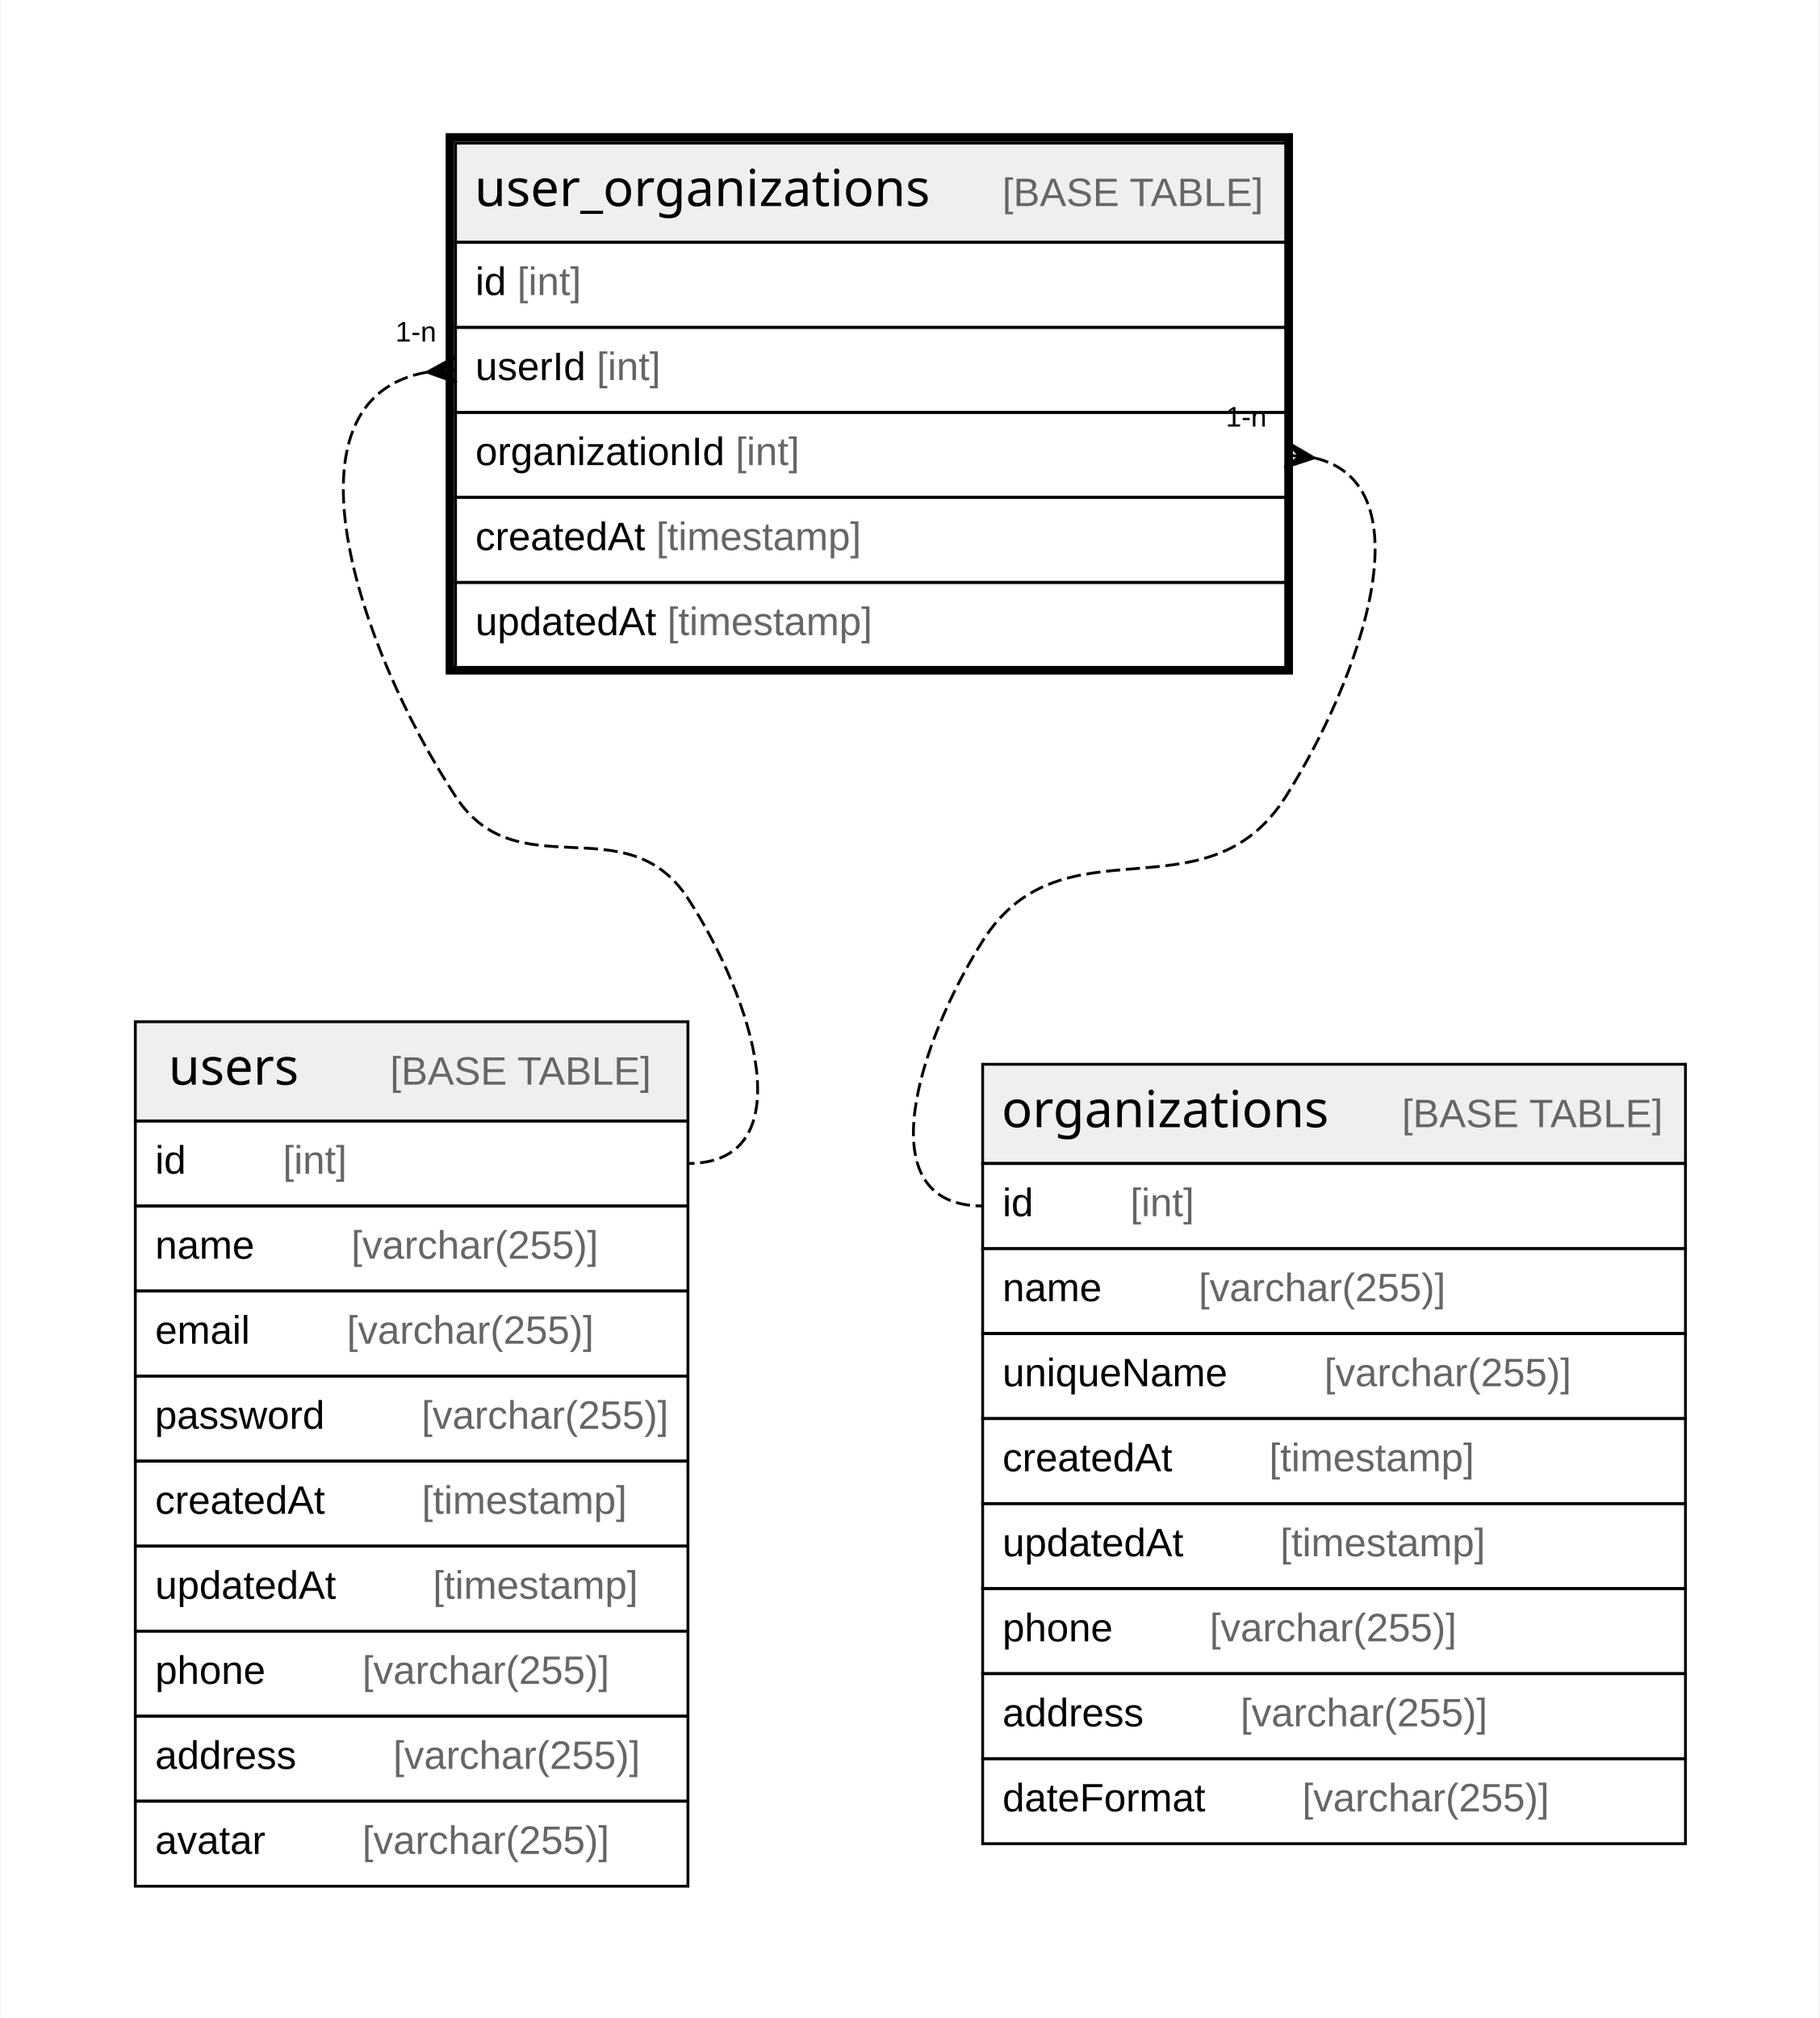
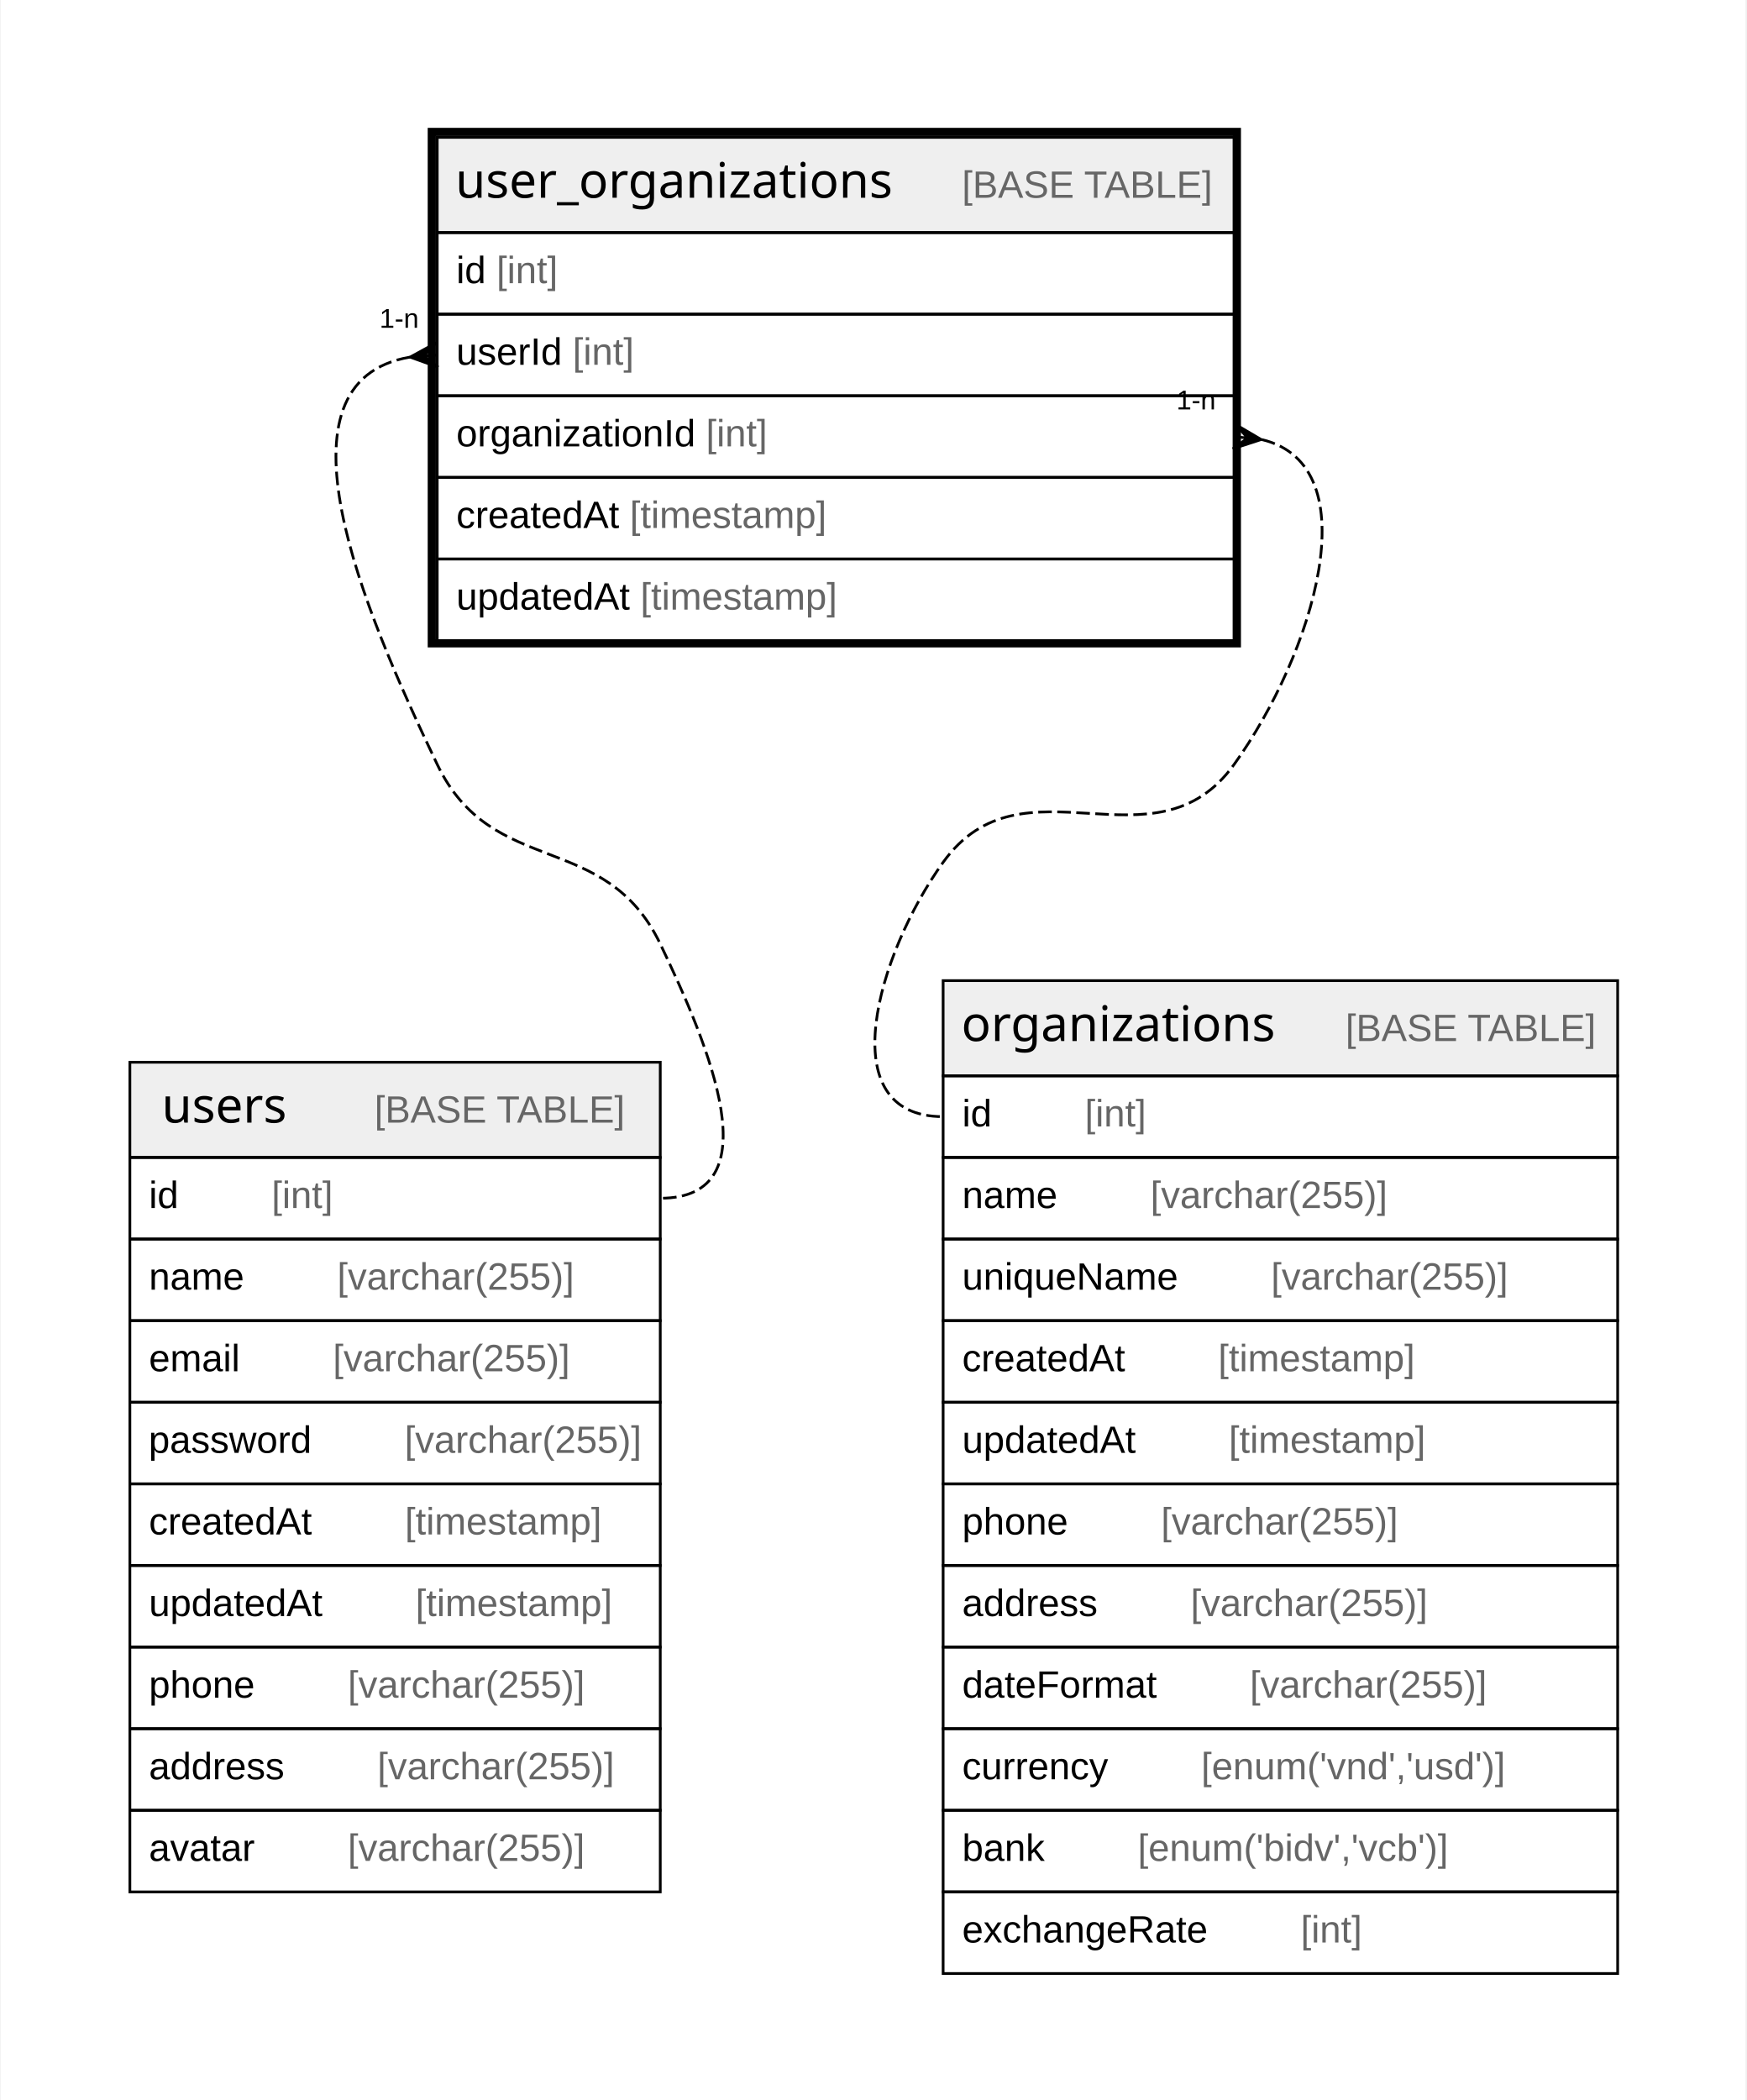
- <svg xmlns="http://www.w3.org/2000/svg" width="642pt" height="712pt" viewBox="0.00 0.00 641.50 712.00">
-   <g id="graph0" class="graph" transform="scale(1 1) rotate(0) translate(4 708)">
-     <polygon fill="#ffffff" stroke="transparent" points="-4,4 -4,-708 637.5,-708 637.5,4 -4,4" />
+ <svg xmlns="http://www.w3.org/2000/svg" width="642pt" height="772pt" viewBox="0.00 0.00 641.50 772.00">
+   <g id="graph0" class="graph" transform="scale(1 1) rotate(0) translate(4 768)">
+     <polygon fill="#ffffff" stroke="transparent" points="-4,4 -4,-768 637.5,-768 637.5,4 -4,4" />
    <g id="node1" class="node">
-       <polygon fill="#efefef" stroke="transparent" points="156.5,-622.5 156.5,-657.5 449.5,-657.5 449.5,-622.5 156.5,-622.5" />
-       <polygon fill="none" stroke="#000000" points="156.5,-622.5 156.5,-657.5 449.5,-657.5 449.5,-622.5 156.5,-622.5" />
-       <text text-anchor="start" x="163.197" y="-635.3" font-family="Arial Bold" font-size="18.00" fill="#000000">user_organizations</text>
-       <text text-anchor="start" x="315.235" y="-635.3" font-family="Arial" font-size="14.00" fill="#000000">    </text>
-       <text text-anchor="start" x="349.439" y="-635.3" font-family="Arial" font-size="14.00" fill="#666666">[BASE TABLE]</text>
+       <polygon fill="#efefef" stroke="transparent" points="156.5,-682.5 156.5,-717.5 449.5,-717.5 449.5,-682.5 156.5,-682.5" />
+       <polygon fill="none" stroke="#000000" points="156.5,-682.5 156.5,-717.5 449.5,-717.5 449.5,-682.5 156.5,-682.5" />
+       <text text-anchor="start" x="163.197" y="-695.3" font-family="Arial Bold" font-size="18.00" fill="#000000">user_organizations</text>
+       <text text-anchor="start" x="315.235" y="-695.3" font-family="Arial" font-size="14.00" fill="#000000">    </text>
+       <text text-anchor="start" x="349.439" y="-695.3" font-family="Arial" font-size="14.00" fill="#666666">[BASE TABLE]</text>
+       <polygon fill="none" stroke="#000000" points="156.5,-652.5 156.5,-682.5 449.5,-682.5 449.5,-652.5 156.5,-652.5" />
+       <text text-anchor="start" x="163.5" y="-663.9" font-family="Arial" font-size="14.00" fill="#000000">id </text>
+       <text text-anchor="start" x="178.28" y="-663.9" font-family="Arial" font-size="14.00" fill="#666666">[int]</text>
+       <polygon fill="none" stroke="#000000" points="156.5,-622.5 156.5,-652.5 449.5,-652.5 449.5,-622.5 156.5,-622.5" />
+       <text text-anchor="start" x="163.5" y="-633.9" font-family="Arial" font-size="14.00" fill="#000000">userId </text>
+       <text text-anchor="start" x="206.29" y="-633.9" font-family="Arial" font-size="14.00" fill="#666666">[int]</text>
      <polygon fill="none" stroke="#000000" points="156.5,-592.5 156.5,-622.5 449.5,-622.5 449.5,-592.5 156.5,-592.5" />
-       <text text-anchor="start" x="163.5" y="-603.9" font-family="Arial" font-size="14.00" fill="#000000">id </text>
-       <text text-anchor="start" x="178.28" y="-603.9" font-family="Arial" font-size="14.00" fill="#666666">[int]</text>
+       <text text-anchor="start" x="163.5" y="-603.9" font-family="Arial" font-size="14.00" fill="#000000">organizationId </text>
+       <text text-anchor="start" x="255.306" y="-603.9" font-family="Arial" font-size="14.00" fill="#666666">[int]</text>
      <polygon fill="none" stroke="#000000" points="156.5,-562.5 156.5,-592.5 449.5,-592.5 449.5,-562.5 156.5,-562.5" />
-       <text text-anchor="start" x="163.5" y="-573.9" font-family="Arial" font-size="14.00" fill="#000000">userId </text>
-       <text text-anchor="start" x="206.29" y="-573.9" font-family="Arial" font-size="14.00" fill="#666666">[int]</text>
+       <text text-anchor="start" x="163.5" y="-573.9" font-family="Arial" font-size="14.00" fill="#000000">createdAt </text>
+       <text text-anchor="start" x="227.299" y="-573.9" font-family="Arial" font-size="14.00" fill="#666666">[timestamp]</text>
      <polygon fill="none" stroke="#000000" points="156.5,-532.5 156.5,-562.5 449.5,-562.5 449.5,-532.5 156.5,-532.5" />
-       <text text-anchor="start" x="163.5" y="-543.9" font-family="Arial" font-size="14.00" fill="#000000">organizationId </text>
-       <text text-anchor="start" x="255.306" y="-543.9" font-family="Arial" font-size="14.00" fill="#666666">[int]</text>
-       <polygon fill="none" stroke="#000000" points="156.5,-502.5 156.5,-532.5 449.5,-532.5 449.5,-502.5 156.5,-502.5" />
-       <text text-anchor="start" x="163.5" y="-513.9" font-family="Arial" font-size="14.00" fill="#000000">createdAt </text>
-       <text text-anchor="start" x="227.299" y="-513.9" font-family="Arial" font-size="14.00" fill="#666666">[timestamp]</text>
-       <polygon fill="none" stroke="#000000" points="156.5,-472.5 156.5,-502.5 449.5,-502.5 449.5,-472.5 156.5,-472.5" />
-       <text text-anchor="start" x="163.5" y="-483.9" font-family="Arial" font-size="14.00" fill="#000000">updatedAt </text>
-       <text text-anchor="start" x="231.204" y="-483.9" font-family="Arial" font-size="14.00" fill="#666666">[timestamp]</text>
-       <polygon fill="none" stroke="#000000" stroke-width="3" points="154.5,-471.5 154.5,-659.5 450.5,-659.5 450.5,-471.5 154.5,-471.5" />
+       <text text-anchor="start" x="163.5" y="-543.9" font-family="Arial" font-size="14.00" fill="#000000">updatedAt </text>
+       <text text-anchor="start" x="231.204" y="-543.9" font-family="Arial" font-size="14.00" fill="#666666">[timestamp]</text>
+       <polygon fill="none" stroke="#000000" stroke-width="3" points="154.5,-531.5 154.5,-719.5 450.5,-719.5 450.5,-531.5 154.5,-531.5" />
    </g>
    <g id="node2" class="node">
-       <polygon fill="#efefef" stroke="transparent" points="43.5,-312.5 43.5,-347.5 238.5,-347.5 238.5,-312.5 43.5,-312.5" />
-       <polygon fill="none" stroke="#000000" points="43.5,-312.5 43.5,-347.5 238.5,-347.5 238.5,-312.5 43.5,-312.5" />
-       <text text-anchor="start" x="55.214" y="-325.3" font-family="Arial Bold" font-size="18.00" fill="#000000">users</text>
-       <text text-anchor="start" x="99.218" y="-325.3" font-family="Arial" font-size="14.00" fill="#000000">    </text>
-       <text text-anchor="start" x="133.423" y="-325.3" font-family="Arial" font-size="14.00" fill="#666666">[BASE TABLE]</text>
+       <polygon fill="#efefef" stroke="transparent" points="43.5,-342.5 43.5,-377.5 238.5,-377.5 238.5,-342.5 43.5,-342.5" />
+       <polygon fill="none" stroke="#000000" points="43.5,-342.5 43.5,-377.5 238.5,-377.5 238.5,-342.5 43.5,-342.5" />
+       <text text-anchor="start" x="55.214" y="-355.3" font-family="Arial Bold" font-size="18.00" fill="#000000">users</text>
+       <text text-anchor="start" x="99.218" y="-355.3" font-family="Arial" font-size="14.00" fill="#000000">    </text>
+       <text text-anchor="start" x="133.423" y="-355.3" font-family="Arial" font-size="14.00" fill="#666666">[BASE TABLE]</text>
+       <polygon fill="none" stroke="#000000" points="43.5,-312.5 43.5,-342.5 238.5,-342.5 238.5,-312.5 43.5,-312.5" />
+       <text text-anchor="start" x="50.5" y="-323.9" font-family="Arial" font-size="14.00" fill="#000000">id    </text>
+       <text text-anchor="start" x="95.594" y="-323.9" font-family="Arial" font-size="14.00" fill="#666666">[int]</text>
      <polygon fill="none" stroke="#000000" points="43.5,-282.5 43.5,-312.5 238.5,-312.5 238.5,-282.5 43.5,-282.5" />
-       <text text-anchor="start" x="50.5" y="-293.9" font-family="Arial" font-size="14.00" fill="#000000">id    </text>
-       <text text-anchor="start" x="95.594" y="-293.9" font-family="Arial" font-size="14.00" fill="#666666">[int]</text>
+       <text text-anchor="start" x="50.5" y="-293.9" font-family="Arial" font-size="14.00" fill="#000000">name    </text>
+       <text text-anchor="start" x="119.713" y="-293.9" font-family="Arial" font-size="14.00" fill="#666666">[varchar(255)]</text>
      <polygon fill="none" stroke="#000000" points="43.5,-252.5 43.5,-282.5 238.5,-282.5 238.5,-252.5 43.5,-252.5" />
-       <text text-anchor="start" x="50.5" y="-263.9" font-family="Arial" font-size="14.00" fill="#000000">name    </text>
-       <text text-anchor="start" x="119.713" y="-263.9" font-family="Arial" font-size="14.00" fill="#666666">[varchar(255)]</text>
+       <text text-anchor="start" x="50.5" y="-263.9" font-family="Arial" font-size="14.00" fill="#000000">email    </text>
+       <text text-anchor="start" x="118.144" y="-263.9" font-family="Arial" font-size="14.00" fill="#666666">[varchar(255)]</text>
      <polygon fill="none" stroke="#000000" points="43.5,-222.5 43.5,-252.5 238.5,-252.5 238.5,-222.5 43.5,-222.5" />
-       <text text-anchor="start" x="50.5" y="-233.9" font-family="Arial" font-size="14.00" fill="#000000">email    </text>
-       <text text-anchor="start" x="118.144" y="-233.9" font-family="Arial" font-size="14.00" fill="#666666">[varchar(255)]</text>
+       <text text-anchor="start" x="50.389" y="-233.9" font-family="Arial" font-size="14.00" fill="#000000">password    </text>
+       <text text-anchor="start" x="144.492" y="-233.9" font-family="Arial" font-size="14.00" fill="#666666">[varchar(255)]</text>
      <polygon fill="none" stroke="#000000" points="43.5,-192.5 43.5,-222.5 238.5,-222.5 238.5,-192.5 43.5,-192.5" />
-       <text text-anchor="start" x="50.389" y="-203.9" font-family="Arial" font-size="14.00" fill="#000000">password    </text>
-       <text text-anchor="start" x="144.492" y="-203.9" font-family="Arial" font-size="14.00" fill="#666666">[varchar(255)]</text>
+       <text text-anchor="start" x="50.5" y="-203.9" font-family="Arial" font-size="14.00" fill="#000000">createdAt    </text>
+       <text text-anchor="start" x="144.614" y="-203.9" font-family="Arial" font-size="14.00" fill="#666666">[timestamp]</text>
      <polygon fill="none" stroke="#000000" points="43.5,-162.5 43.5,-192.5 238.5,-192.5 238.5,-162.5 43.5,-162.5" />
-       <text text-anchor="start" x="50.5" y="-173.9" font-family="Arial" font-size="14.00" fill="#000000">createdAt    </text>
-       <text text-anchor="start" x="144.614" y="-173.9" font-family="Arial" font-size="14.00" fill="#666666">[timestamp]</text>
+       <text text-anchor="start" x="50.5" y="-173.9" font-family="Arial" font-size="14.00" fill="#000000">updatedAt    </text>
+       <text text-anchor="start" x="148.518" y="-173.9" font-family="Arial" font-size="14.00" fill="#666666">[timestamp]</text>
      <polygon fill="none" stroke="#000000" points="43.5,-132.5 43.5,-162.5 238.5,-162.5 238.5,-132.5 43.5,-132.5" />
-       <text text-anchor="start" x="50.5" y="-143.9" font-family="Arial" font-size="14.00" fill="#000000">updatedAt    </text>
-       <text text-anchor="start" x="148.518" y="-143.9" font-family="Arial" font-size="14.00" fill="#666666">[timestamp]</text>
+       <text text-anchor="start" x="50.5" y="-143.9" font-family="Arial" font-size="14.00" fill="#000000">phone    </text>
+       <text text-anchor="start" x="123.618" y="-143.9" font-family="Arial" font-size="14.00" fill="#666666">[varchar(255)]</text>
      <polygon fill="none" stroke="#000000" points="43.5,-102.5 43.5,-132.5 238.5,-132.5 238.5,-102.5 43.5,-102.5" />
-       <text text-anchor="start" x="50.5" y="-113.9" font-family="Arial" font-size="14.00" fill="#000000">phone    </text>
-       <text text-anchor="start" x="123.618" y="-113.9" font-family="Arial" font-size="14.00" fill="#666666">[varchar(255)]</text>
+       <text text-anchor="start" x="50.5" y="-113.9" font-family="Arial" font-size="14.00" fill="#000000">address    </text>
+       <text text-anchor="start" x="134.496" y="-113.9" font-family="Arial" font-size="14.00" fill="#666666">[varchar(255)]</text>
      <polygon fill="none" stroke="#000000" points="43.5,-72.5 43.5,-102.5 238.5,-102.5 238.5,-72.5 43.5,-72.5" />
-       <text text-anchor="start" x="50.5" y="-83.9" font-family="Arial" font-size="14.00" fill="#000000">address    </text>
-       <text text-anchor="start" x="134.496" y="-83.9" font-family="Arial" font-size="14.00" fill="#666666">[varchar(255)]</text>
-       <polygon fill="none" stroke="#000000" points="43.5,-42.5 43.5,-72.5 238.5,-72.5 238.5,-42.5 43.5,-42.5" />
-       <text text-anchor="start" x="50.5" y="-53.9" font-family="Arial" font-size="14.00" fill="#000000">avatar    </text>
-       <text text-anchor="start" x="123.604" y="-53.9" font-family="Arial" font-size="14.00" fill="#666666">[varchar(255)]</text>
+       <text text-anchor="start" x="50.5" y="-83.9" font-family="Arial" font-size="14.00" fill="#000000">avatar    </text>
+       <text text-anchor="start" x="123.604" y="-83.9" font-family="Arial" font-size="14.00" fill="#666666">[varchar(255)]</text>
    </g>
    <g id="edge1" class="edge">
-       <path fill="none" stroke="#000000" stroke-dasharray="5,2" d="M146.383,-576.674C92.945,-567.279 121.924,-479.94 156.5,-427 178.264,-393.676 216.736,-424.324 238.5,-391 261.223,-356.207 280.056,-297.5 238.5,-297.5" />
-       <polygon fill="#000000" stroke="#000000" points="146.533,-576.686 156.134,-581.985 151.517,-577.093 156.5,-577.5 156.5,-577.5 156.5,-577.5 151.517,-577.093 156.866,-573.015 146.533,-576.686 146.533,-576.686" />
-       <text text-anchor="start" x="135.276" y="-587.5" font-family="Arial" font-size="10.00" fill="#000000">1-n</text>
+       <path fill="none" stroke="#000000" stroke-dasharray="5,2" d="M146.448,-636.711C93.74,-627.727 129.194,-544.031 156.5,-487 176.703,-444.804 218.297,-463.196 238.5,-421 256.446,-383.519 280.056,-327.5 238.5,-327.5" />
+       <polygon fill="#000000" stroke="#000000" points="146.531,-636.717 156.148,-641.986 151.515,-637.109 156.5,-637.5 156.5,-637.5 156.5,-637.5 151.515,-637.109 156.852,-633.014 146.531,-636.717 146.531,-636.717" />
+       <text text-anchor="start" x="135.276" y="-647.5" font-family="Arial" font-size="10.00" fill="#000000">1-n</text>
    </g>
    <g id="node3" class="node">
-       <polygon fill="#efefef" stroke="transparent" points="342.5,-297.5 342.5,-332.5 590.5,-332.5 590.5,-297.5 342.5,-297.5" />
-       <polygon fill="none" stroke="#000000" points="342.5,-297.5 342.5,-332.5 590.5,-332.5 590.5,-297.5 342.5,-297.5" />
-       <text text-anchor="start" x="349.203" y="-310.3" font-family="Arial Bold" font-size="18.00" fill="#000000">organizations</text>
-       <text text-anchor="start" x="456.229" y="-310.3" font-family="Arial" font-size="14.00" fill="#000000">    </text>
-       <text text-anchor="start" x="490.434" y="-310.3" font-family="Arial" font-size="14.00" fill="#666666">[BASE TABLE]</text>
-       <polygon fill="none" stroke="#000000" points="342.5,-267.5 342.5,-297.5 590.5,-297.5 590.5,-267.5 342.5,-267.5" />
-       <text text-anchor="start" x="349.5" y="-278.9" font-family="Arial" font-size="14.00" fill="#000000">id    </text>
-       <text text-anchor="start" x="394.594" y="-278.9" font-family="Arial" font-size="14.00" fill="#666666">[int]</text>
-       <polygon fill="none" stroke="#000000" points="342.5,-237.5 342.5,-267.5 590.5,-267.5 590.5,-237.5 342.5,-237.5" />
-       <text text-anchor="start" x="349.5" y="-248.9" font-family="Arial" font-size="14.00" fill="#000000">name    </text>
-       <text text-anchor="start" x="418.713" y="-248.9" font-family="Arial" font-size="14.00" fill="#666666">[varchar(255)]</text>
-       <polygon fill="none" stroke="#000000" points="342.5,-207.5 342.5,-237.5 590.5,-237.5 590.5,-207.5 342.5,-207.5" />
-       <text text-anchor="start" x="349.5" y="-218.9" font-family="Arial" font-size="14.00" fill="#000000">uniqueName    </text>
-       <text text-anchor="start" x="463.057" y="-218.9" font-family="Arial" font-size="14.00" fill="#666666">[varchar(255)]</text>
-       <polygon fill="none" stroke="#000000" points="342.5,-177.5 342.5,-207.5 590.5,-207.5 590.5,-177.5 342.5,-177.5" />
-       <text text-anchor="start" x="349.5" y="-188.9" font-family="Arial" font-size="14.00" fill="#000000">createdAt    </text>
-       <text text-anchor="start" x="443.614" y="-188.9" font-family="Arial" font-size="14.00" fill="#666666">[timestamp]</text>
-       <polygon fill="none" stroke="#000000" points="342.5,-147.5 342.5,-177.5 590.5,-177.5 590.5,-147.5 342.5,-147.5" />
-       <text text-anchor="start" x="349.5" y="-158.9" font-family="Arial" font-size="14.00" fill="#000000">updatedAt    </text>
-       <text text-anchor="start" x="447.518" y="-158.9" font-family="Arial" font-size="14.00" fill="#666666">[timestamp]</text>
-       <polygon fill="none" stroke="#000000" points="342.5,-117.5 342.5,-147.5 590.5,-147.5 590.5,-117.5 342.5,-117.5" />
-       <text text-anchor="start" x="349.5" y="-128.9" font-family="Arial" font-size="14.00" fill="#000000">phone    </text>
-       <text text-anchor="start" x="422.618" y="-128.9" font-family="Arial" font-size="14.00" fill="#666666">[varchar(255)]</text>
-       <polygon fill="none" stroke="#000000" points="342.5,-87.5 342.5,-117.5 590.5,-117.5 590.5,-87.5 342.5,-87.5" />
-       <text text-anchor="start" x="349.5" y="-98.9" font-family="Arial" font-size="14.00" fill="#000000">address    </text>
-       <text text-anchor="start" x="433.496" y="-98.9" font-family="Arial" font-size="14.00" fill="#666666">[varchar(255)]</text>
-       <polygon fill="none" stroke="#000000" points="342.5,-57.5 342.5,-87.5 590.5,-87.5 590.5,-57.5 342.5,-57.5" />
-       <text text-anchor="start" x="349.5" y="-68.9" font-family="Arial" font-size="14.00" fill="#000000">dateFormat    </text>
-       <text text-anchor="start" x="455.273" y="-68.9" font-family="Arial" font-size="14.00" fill="#666666">[varchar(255)]</text>
+       <polygon fill="#efefef" stroke="transparent" points="342.5,-372.5 342.5,-407.5 590.5,-407.5 590.5,-372.5 342.5,-372.5" />
+       <polygon fill="none" stroke="#000000" points="342.5,-372.5 342.5,-407.5 590.5,-407.5 590.5,-372.5 342.5,-372.5" />
+       <text text-anchor="start" x="349.203" y="-385.3" font-family="Arial Bold" font-size="18.00" fill="#000000">organizations</text>
+       <text text-anchor="start" x="456.229" y="-385.3" font-family="Arial" font-size="14.00" fill="#000000">    </text>
+       <text text-anchor="start" x="490.434" y="-385.3" font-family="Arial" font-size="14.00" fill="#666666">[BASE TABLE]</text>
+       <polygon fill="none" stroke="#000000" points="342.5,-342.5 342.5,-372.5 590.5,-372.5 590.5,-342.5 342.5,-342.5" />
+       <text text-anchor="start" x="349.5" y="-353.9" font-family="Arial" font-size="14.00" fill="#000000">id    </text>
+       <text text-anchor="start" x="394.594" y="-353.9" font-family="Arial" font-size="14.00" fill="#666666">[int]</text>
+       <polygon fill="none" stroke="#000000" points="342.5,-312.5 342.5,-342.5 590.5,-342.5 590.5,-312.5 342.5,-312.5" />
+       <text text-anchor="start" x="349.5" y="-323.9" font-family="Arial" font-size="14.00" fill="#000000">name    </text>
+       <text text-anchor="start" x="418.713" y="-323.9" font-family="Arial" font-size="14.00" fill="#666666">[varchar(255)]</text>
+       <polygon fill="none" stroke="#000000" points="342.5,-282.5 342.5,-312.5 590.5,-312.5 590.5,-282.5 342.5,-282.5" />
+       <text text-anchor="start" x="349.5" y="-293.9" font-family="Arial" font-size="14.00" fill="#000000">uniqueName    </text>
+       <text text-anchor="start" x="463.057" y="-293.9" font-family="Arial" font-size="14.00" fill="#666666">[varchar(255)]</text>
+       <polygon fill="none" stroke="#000000" points="342.5,-252.5 342.5,-282.5 590.5,-282.5 590.5,-252.5 342.5,-252.5" />
+       <text text-anchor="start" x="349.5" y="-263.9" font-family="Arial" font-size="14.00" fill="#000000">createdAt    </text>
+       <text text-anchor="start" x="443.614" y="-263.9" font-family="Arial" font-size="14.00" fill="#666666">[timestamp]</text>
+       <polygon fill="none" stroke="#000000" points="342.5,-222.5 342.5,-252.5 590.5,-252.5 590.5,-222.5 342.5,-222.5" />
+       <text text-anchor="start" x="349.5" y="-233.9" font-family="Arial" font-size="14.00" fill="#000000">updatedAt    </text>
+       <text text-anchor="start" x="447.518" y="-233.9" font-family="Arial" font-size="14.00" fill="#666666">[timestamp]</text>
+       <polygon fill="none" stroke="#000000" points="342.5,-192.5 342.5,-222.5 590.5,-222.5 590.5,-192.5 342.5,-192.5" />
+       <text text-anchor="start" x="349.5" y="-203.9" font-family="Arial" font-size="14.00" fill="#000000">phone    </text>
+       <text text-anchor="start" x="422.618" y="-203.9" font-family="Arial" font-size="14.00" fill="#666666">[varchar(255)]</text>
+       <polygon fill="none" stroke="#000000" points="342.5,-162.5 342.5,-192.5 590.5,-192.5 590.5,-162.5 342.5,-162.5" />
+       <text text-anchor="start" x="349.5" y="-173.9" font-family="Arial" font-size="14.00" fill="#000000">address    </text>
+       <text text-anchor="start" x="433.496" y="-173.9" font-family="Arial" font-size="14.00" fill="#666666">[varchar(255)]</text>
+       <polygon fill="none" stroke="#000000" points="342.5,-132.5 342.5,-162.5 590.5,-162.5 590.5,-132.5 342.5,-132.5" />
+       <text text-anchor="start" x="349.5" y="-143.9" font-family="Arial" font-size="14.00" fill="#000000">dateFormat    </text>
+       <text text-anchor="start" x="455.273" y="-143.9" font-family="Arial" font-size="14.00" fill="#666666">[varchar(255)]</text>
+       <polygon fill="none" stroke="#000000" points="342.5,-102.5 342.5,-132.5 590.5,-132.5 590.5,-102.5 342.5,-102.5" />
+       <text text-anchor="start" x="349.5" y="-113.9" font-family="Arial" font-size="14.00" fill="#000000">currency    </text>
+       <text text-anchor="start" x="437.374" y="-113.9" font-family="Arial" font-size="14.00" fill="#666666">[enum('vnd','usd')]</text>
+       <polygon fill="none" stroke="#000000" points="342.5,-72.5 342.5,-102.5 590.5,-102.5 590.5,-72.5 342.5,-72.5" />
+       <text text-anchor="start" x="349.5" y="-83.9" font-family="Arial" font-size="14.00" fill="#000000">bank    </text>
+       <text text-anchor="start" x="414.053" y="-83.9" font-family="Arial" font-size="14.00" fill="#666666">[enum('bidv','vcb')]</text>
+       <polygon fill="none" stroke="#000000" points="342.5,-42.5 342.5,-72.5 590.5,-72.5 590.5,-42.5 342.5,-42.5" />
+       <text text-anchor="start" x="349.5" y="-53.9" font-family="Arial" font-size="14.00" fill="#000000">exchangeRate    </text>
+       <text text-anchor="start" x="473.963" y="-53.9" font-family="Arial" font-size="14.00" fill="#666666">[int]</text>
    </g>
    <g id="edge2" class="edge">
-       <path fill="none" stroke="#000000" stroke-dasharray="5,2" d="M459.658,-546.421C499.526,-537.071 476.075,-469.105 449.5,-427 421.382,-382.45 370.618,-420.55 342.5,-376 320.32,-340.858 300.944,-282.5 342.5,-282.5" />
-       <polygon fill="#000000" stroke="#000000" points="459.444,-546.444 449.025,-543.025 454.472,-546.972 449.5,-547.5 449.5,-547.5 449.5,-547.5 454.472,-546.972 449.975,-551.975 459.444,-546.444 459.444,-546.444" />
-       <text text-anchor="start" x="428.276" y="-557.5" font-family="Arial" font-size="10.00" fill="#000000">1-n</text>
+       <path fill="none" stroke="#000000" stroke-dasharray="5,2" d="M459.695,-606.396C499.875,-596.836 478.556,-527.432 449.5,-487 420.219,-446.255 371.781,-491.745 342.5,-451 318.249,-417.254 300.944,-357.5 342.5,-357.5" />
+       <polygon fill="#000000" stroke="#000000" points="459.442,-606.424 449.016,-603.026 454.471,-606.962 449.5,-607.5 449.5,-607.5 449.5,-607.5 454.471,-606.962 449.984,-611.974 459.442,-606.424 459.442,-606.424" />
+       <text text-anchor="start" x="428.276" y="-617.5" font-family="Arial" font-size="10.00" fill="#000000">1-n</text>
    </g>
  </g>
</svg>
